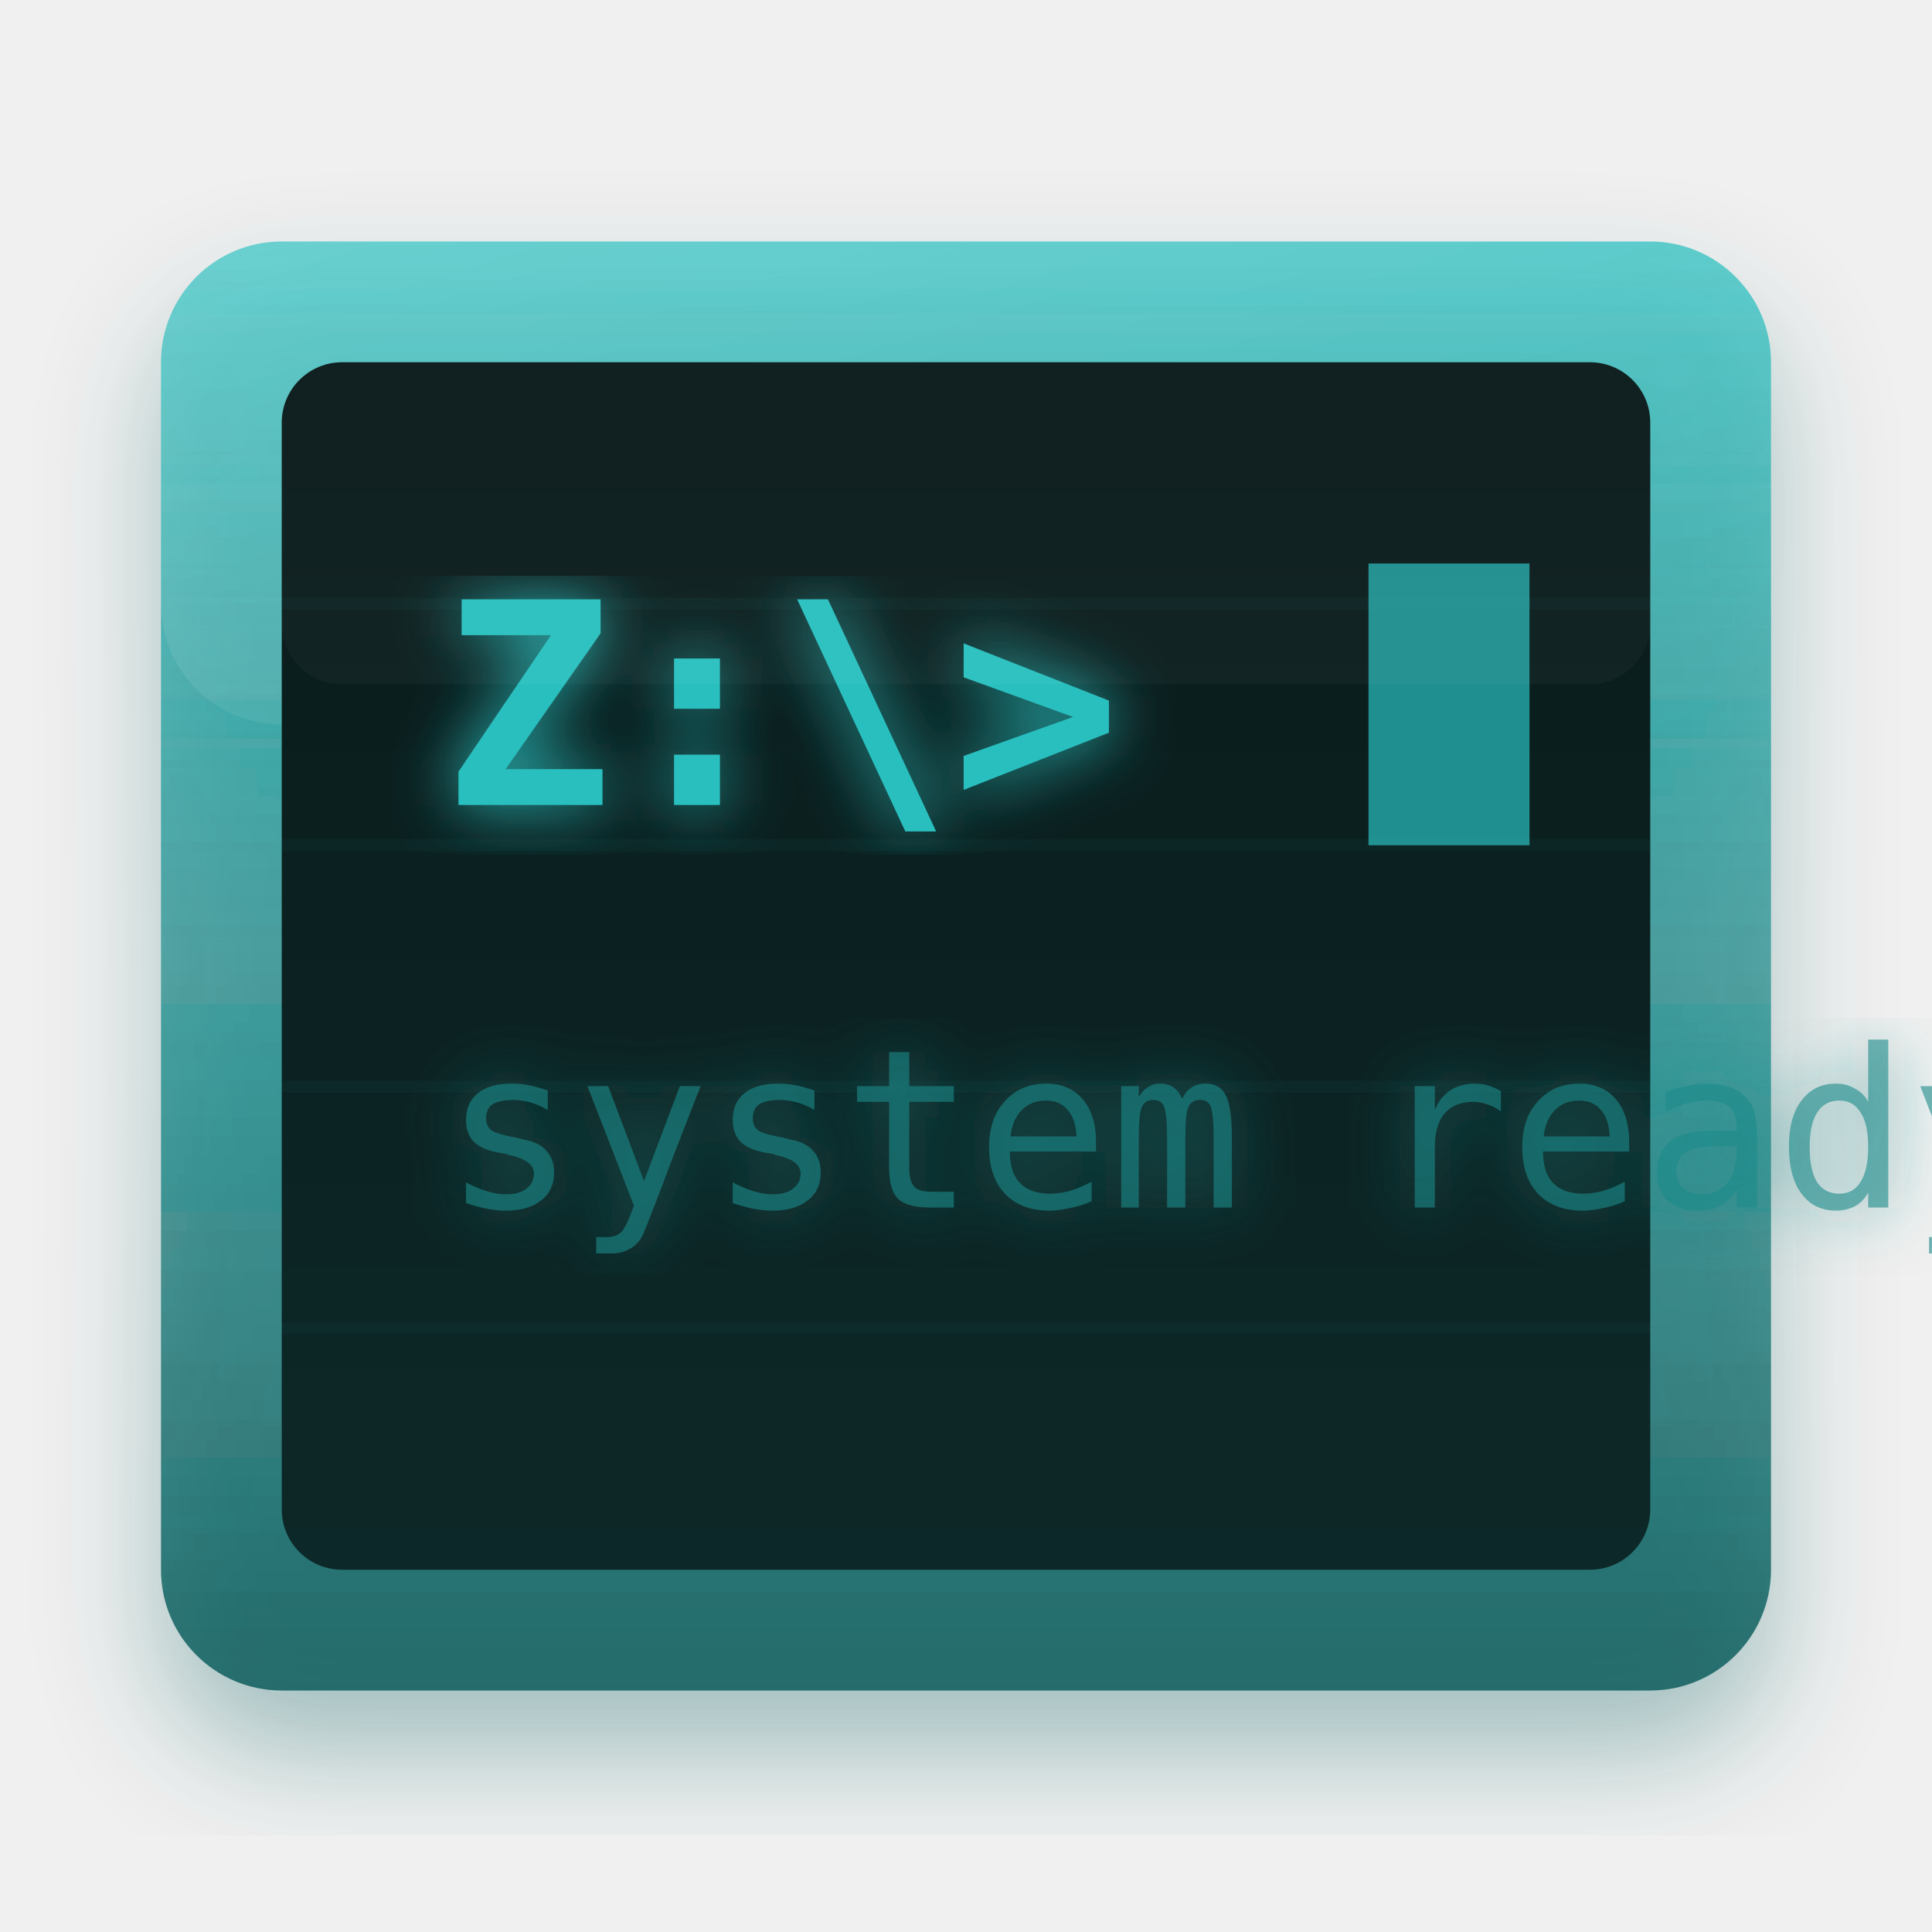
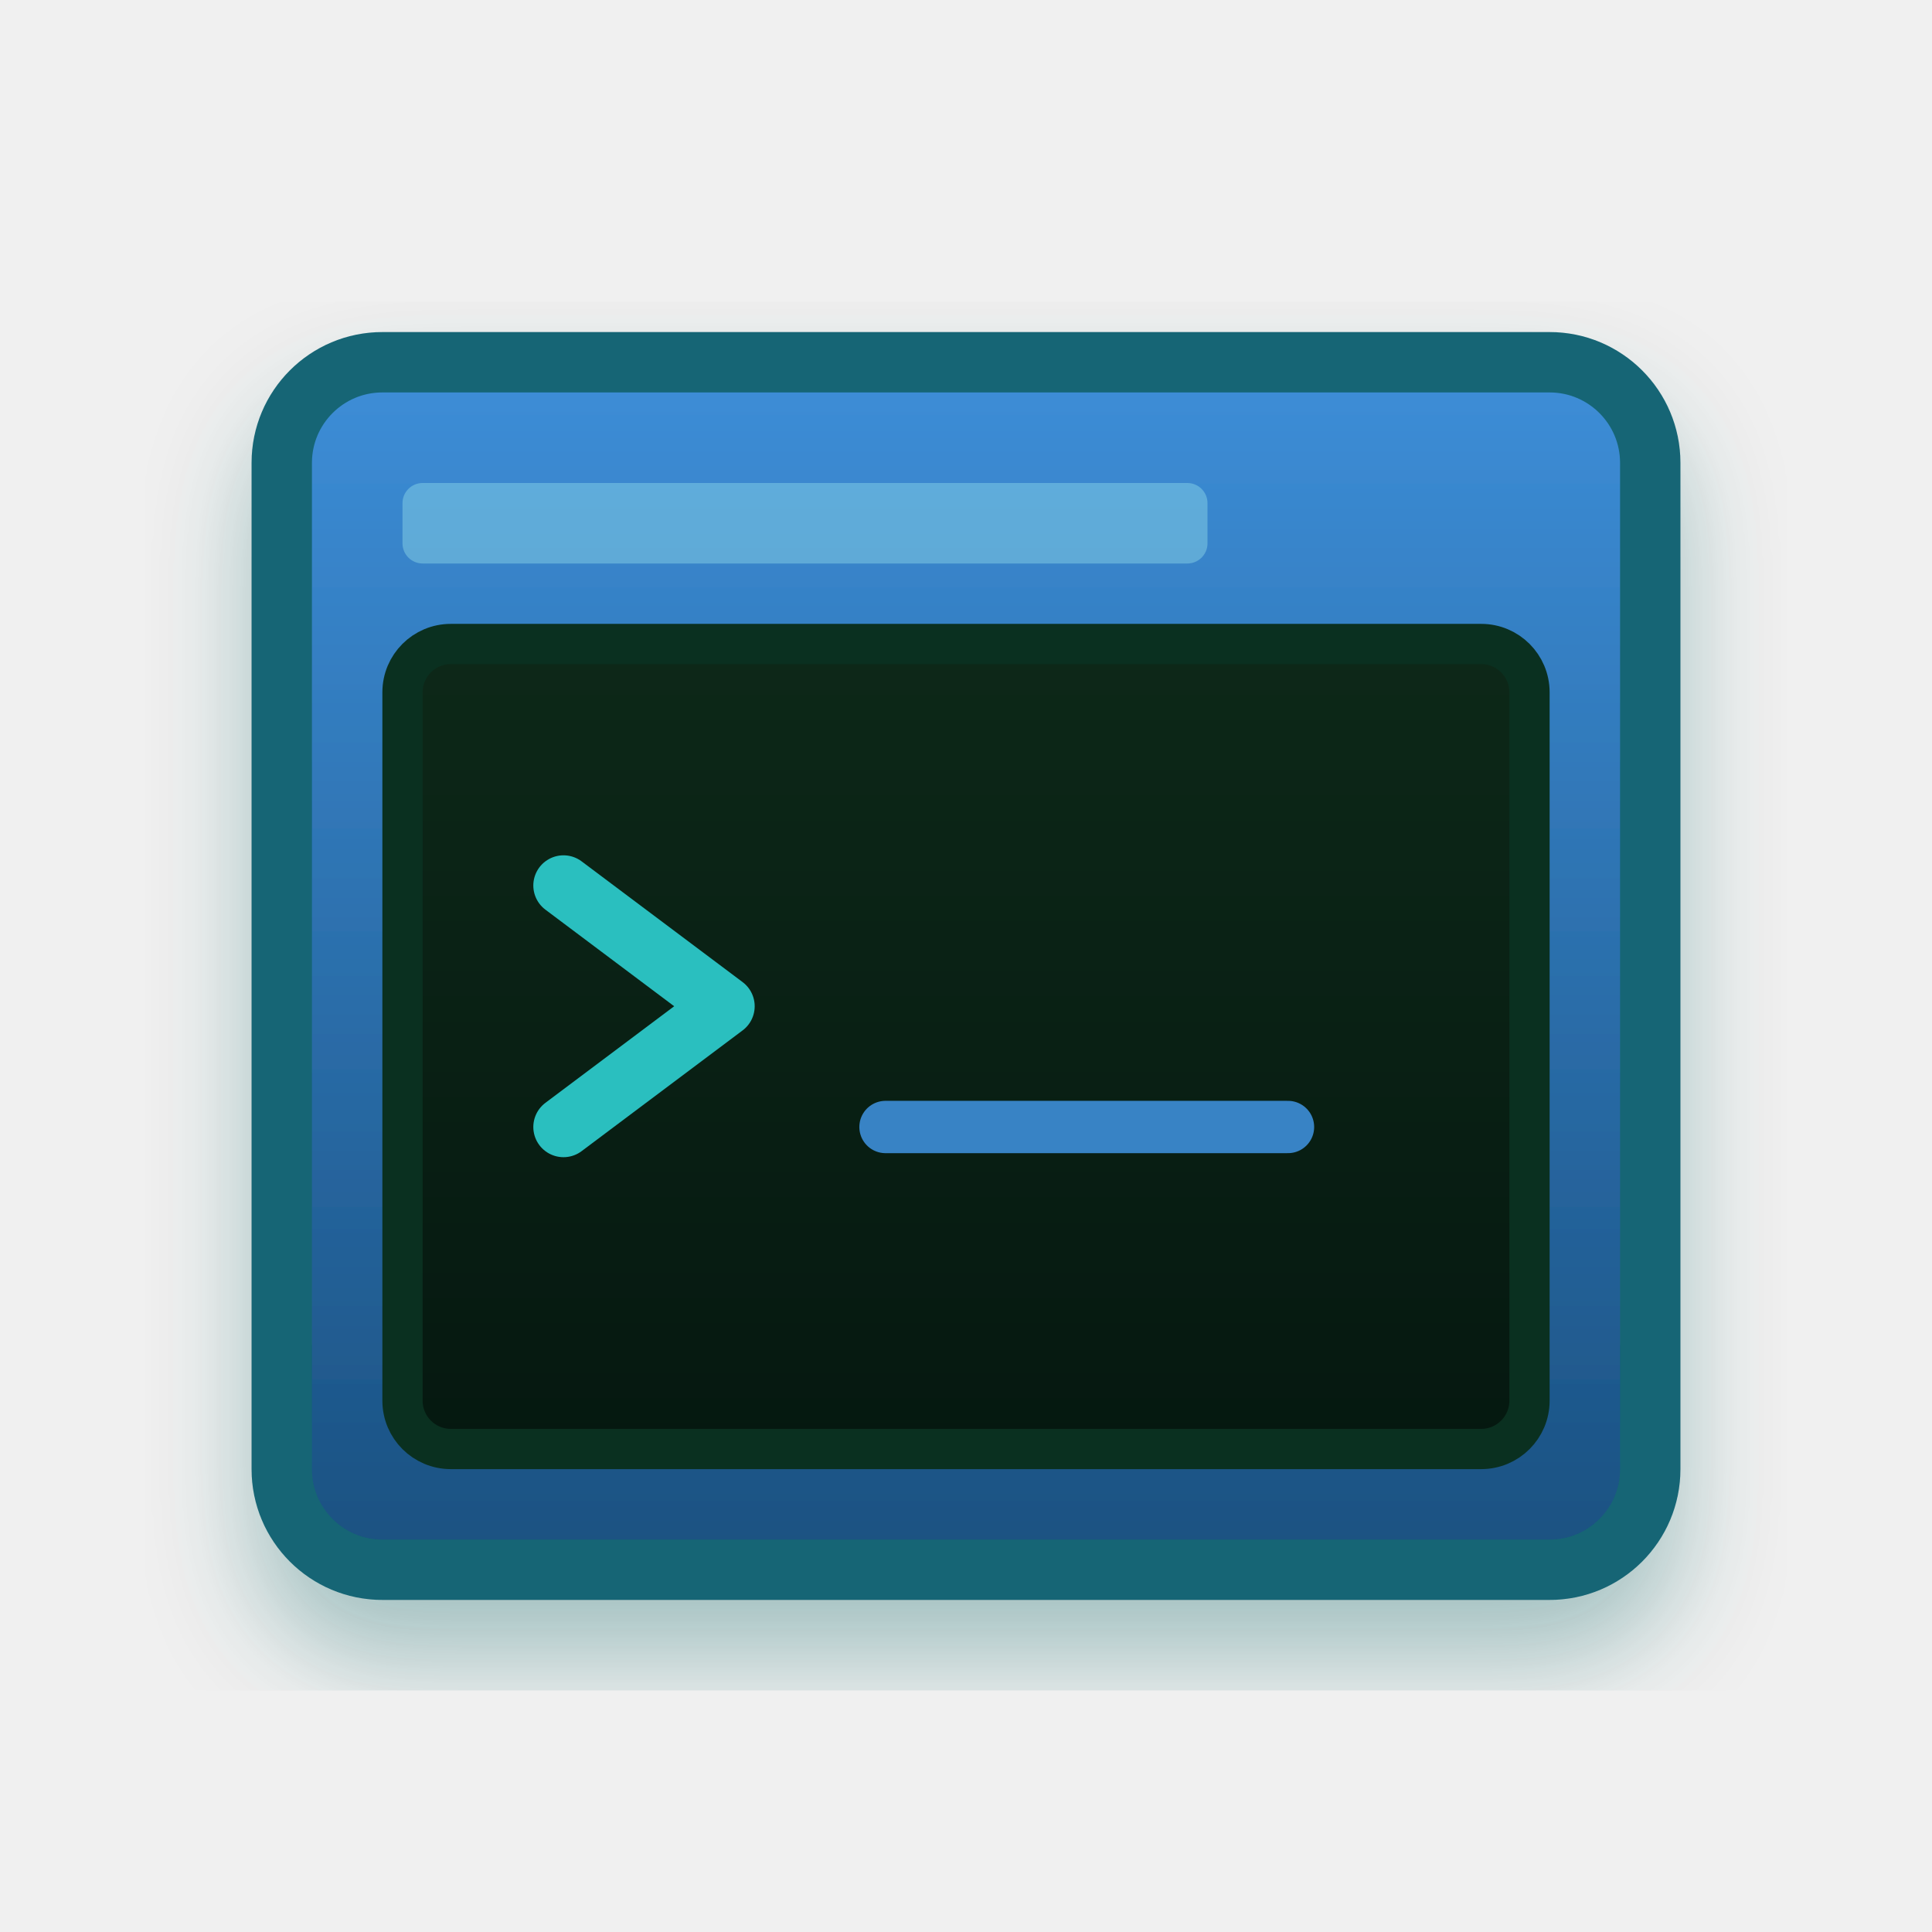
<svg xmlns="http://www.w3.org/2000/svg" viewBox="0 0 48 48">
  <defs>
-     <linearGradient id="termFrame" x1="0" y1="0" x2="0" y2="1">
-       <stop offset="0%" stop-color="#2ABFBF" stop-opacity="0.8" />
-       <stop offset="50%" stop-color="#1A8A8A" stop-opacity="0.7" />
-       <stop offset="100%" stop-color="#0D5C5C" stop-opacity="0.85" />
+     <linearGradient id="tWin" x1="0" y1="0" x2="0" y2="1">
+       <stop offset="0%" stop-color="#3D8ED8" />
+       <stop offset="100%" stop-color="#1A5080" />
    </linearGradient>
-     <linearGradient id="termScreen" x1="0" y1="0" x2="0" y2="1">
-       <stop offset="0%" stop-color="#0A1A1A" />
-       <stop offset="100%" stop-color="#0D2828" />
+     <linearGradient id="tScreen" x1="0" y1="0" x2="0" y2="1">
+       <stop offset="0%" stop-color="#0D2818" />
+       <stop offset="100%" stop-color="#051810" />
    </linearGradient>
-     <linearGradient id="termHL" x1="0" y1="0" x2="1" y2="1">
-       <stop offset="0%" stop-color="#FFFFFF" stop-opacity="0.15" />
-       <stop offset="100%" stop-color="#FFFFFF" stop-opacity="0" />
-     </linearGradient>
-     <filter id="termShadow">
-       <feDropShadow dx="0" dy="1.5" stdDeviation="1.5" flood-color="#0D5C5C" flood-opacity="0.4" />
-     </filter>
-     <filter id="textGlow">
-       <feGaussianBlur stdDeviation="0.8" result="blur" />
-       <feMerge>
-         <feMergeNode in="blur" />
-         <feMergeNode in="SourceGraphic" />
-       </feMerge>
+     <filter id="tSh">
+       <feDropShadow dx="0" dy="1.5" stdDeviation="1.3" flood-color="#0D5C5C" flood-opacity="0.32" />
    </filter>
  </defs>
-   <rect x="4" y="6" width="40" height="36" rx="3" ry="3" fill="url(#termFrame)" filter="url(#termShadow)" />
-   <rect x="4" y="6" width="40" height="12" rx="3" ry="3" fill="url(#termHL)" />
-   <rect x="7" y="9" width="34" height="30" rx="1.5" ry="1.5" fill="url(#termScreen)" />
-   <line x1="7" y1="15" x2="41" y2="15" stroke="#2ABFBF" stroke-opacity="0.04" stroke-width="0.3" />
-   <line x1="7" y1="21" x2="41" y2="21" stroke="#2ABFBF" stroke-opacity="0.04" stroke-width="0.3" />
-   <line x1="7" y1="27" x2="41" y2="27" stroke="#2ABFBF" stroke-opacity="0.04" stroke-width="0.3" />
-   <line x1="7" y1="33" x2="41" y2="33" stroke="#2ABFBF" stroke-opacity="0.04" stroke-width="0.3" />
-   <g filter="url(#textGlow)">
-     <text x="11" y="20" font-family="monospace" font-size="7" font-weight="bold" fill="#2ABFBF">Z:\&gt;</text>
-   </g>
-   <rect x="34" y="14" width="4" height="7" fill="#2ABFBF" opacity="0.7" />
-   <g filter="url(#textGlow)">
-     <text x="11" y="30" font-family="monospace" font-size="5.5" fill="#1A8A8A" opacity="0.6">system ready</text>
-   </g>
-   <rect x="7" y="9" width="34" height="8" rx="1.5" ry="1.5" fill="white" opacity="0.03" />
+   <rect x="7" y="9" width="34" height="30" rx="2.5" fill="url(#tWin)" stroke="#156575" stroke-width="1.5" filter="url(#tSh)" />
+   <rect x="10" y="16" width="28" height="20" rx="1.2" fill="url(#tScreen)" stroke="#0A3020" stroke-width="1" />
+   <path d="M14 22l4 3-4 3" fill="none" stroke="#2ABFBF" stroke-width="1.5" stroke-linecap="round" stroke-linejoin="round" />
+   <path d="M22 28h10" stroke="#3D8ED8" stroke-width="1.3" stroke-linecap="round" opacity="0.9" />
+   <rect x="10" y="12" width="20" height="2" rx="0.5" fill="#A8F0F0" opacity="0.35" />
</svg>
